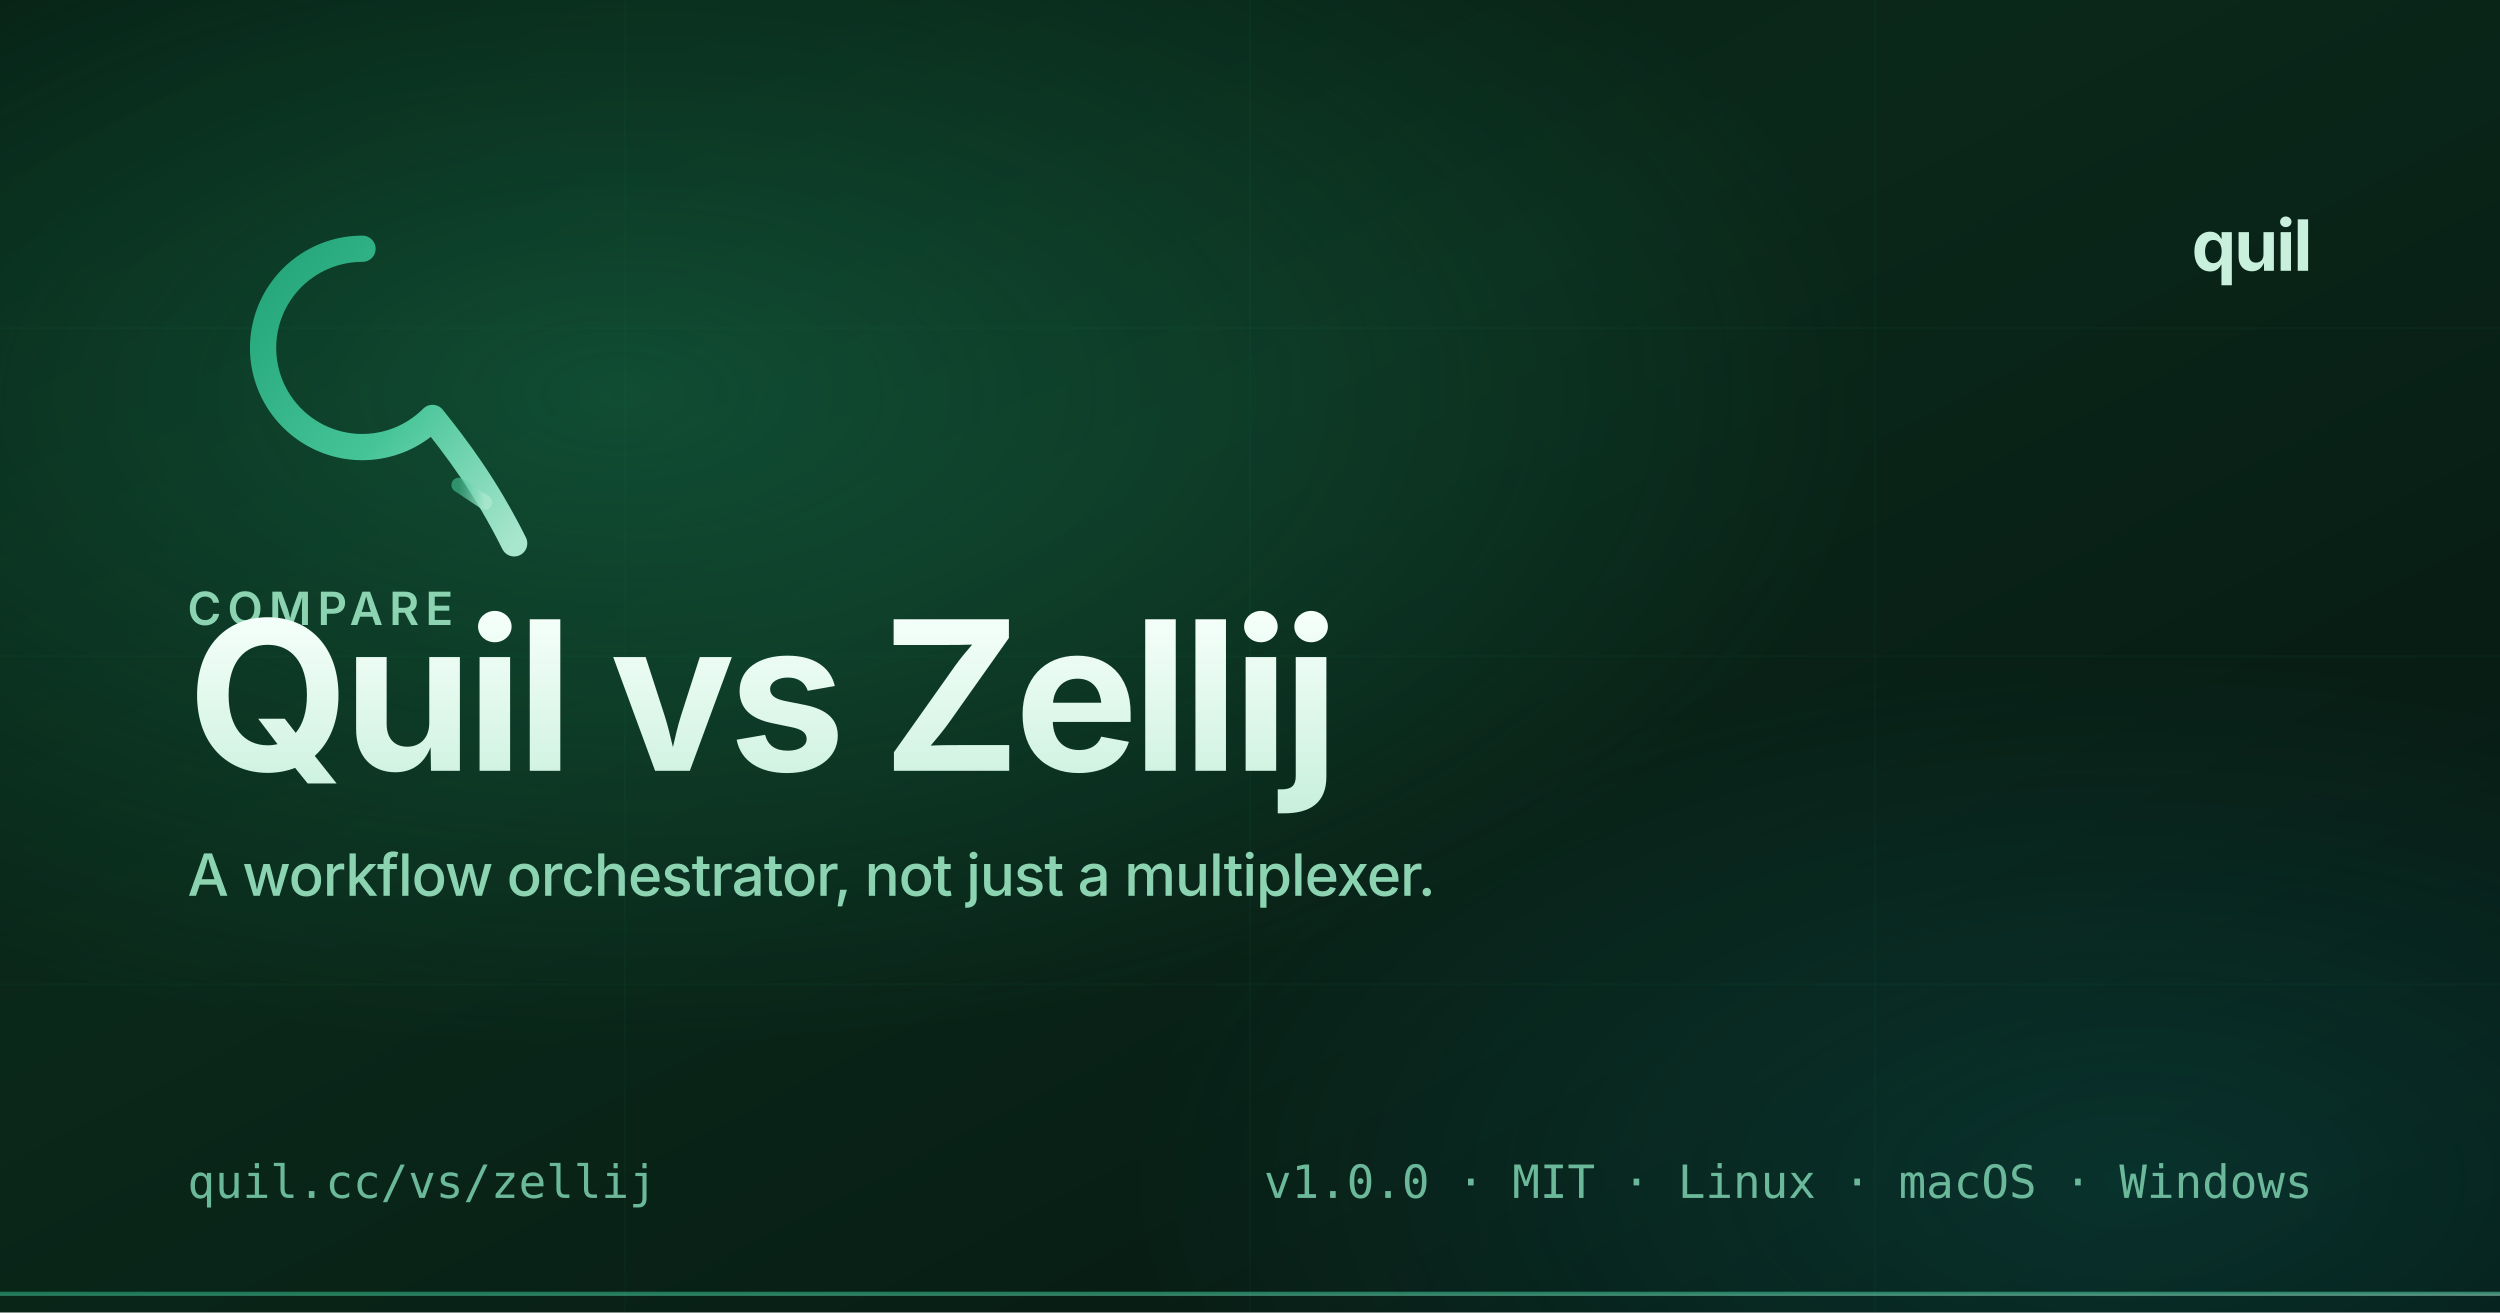
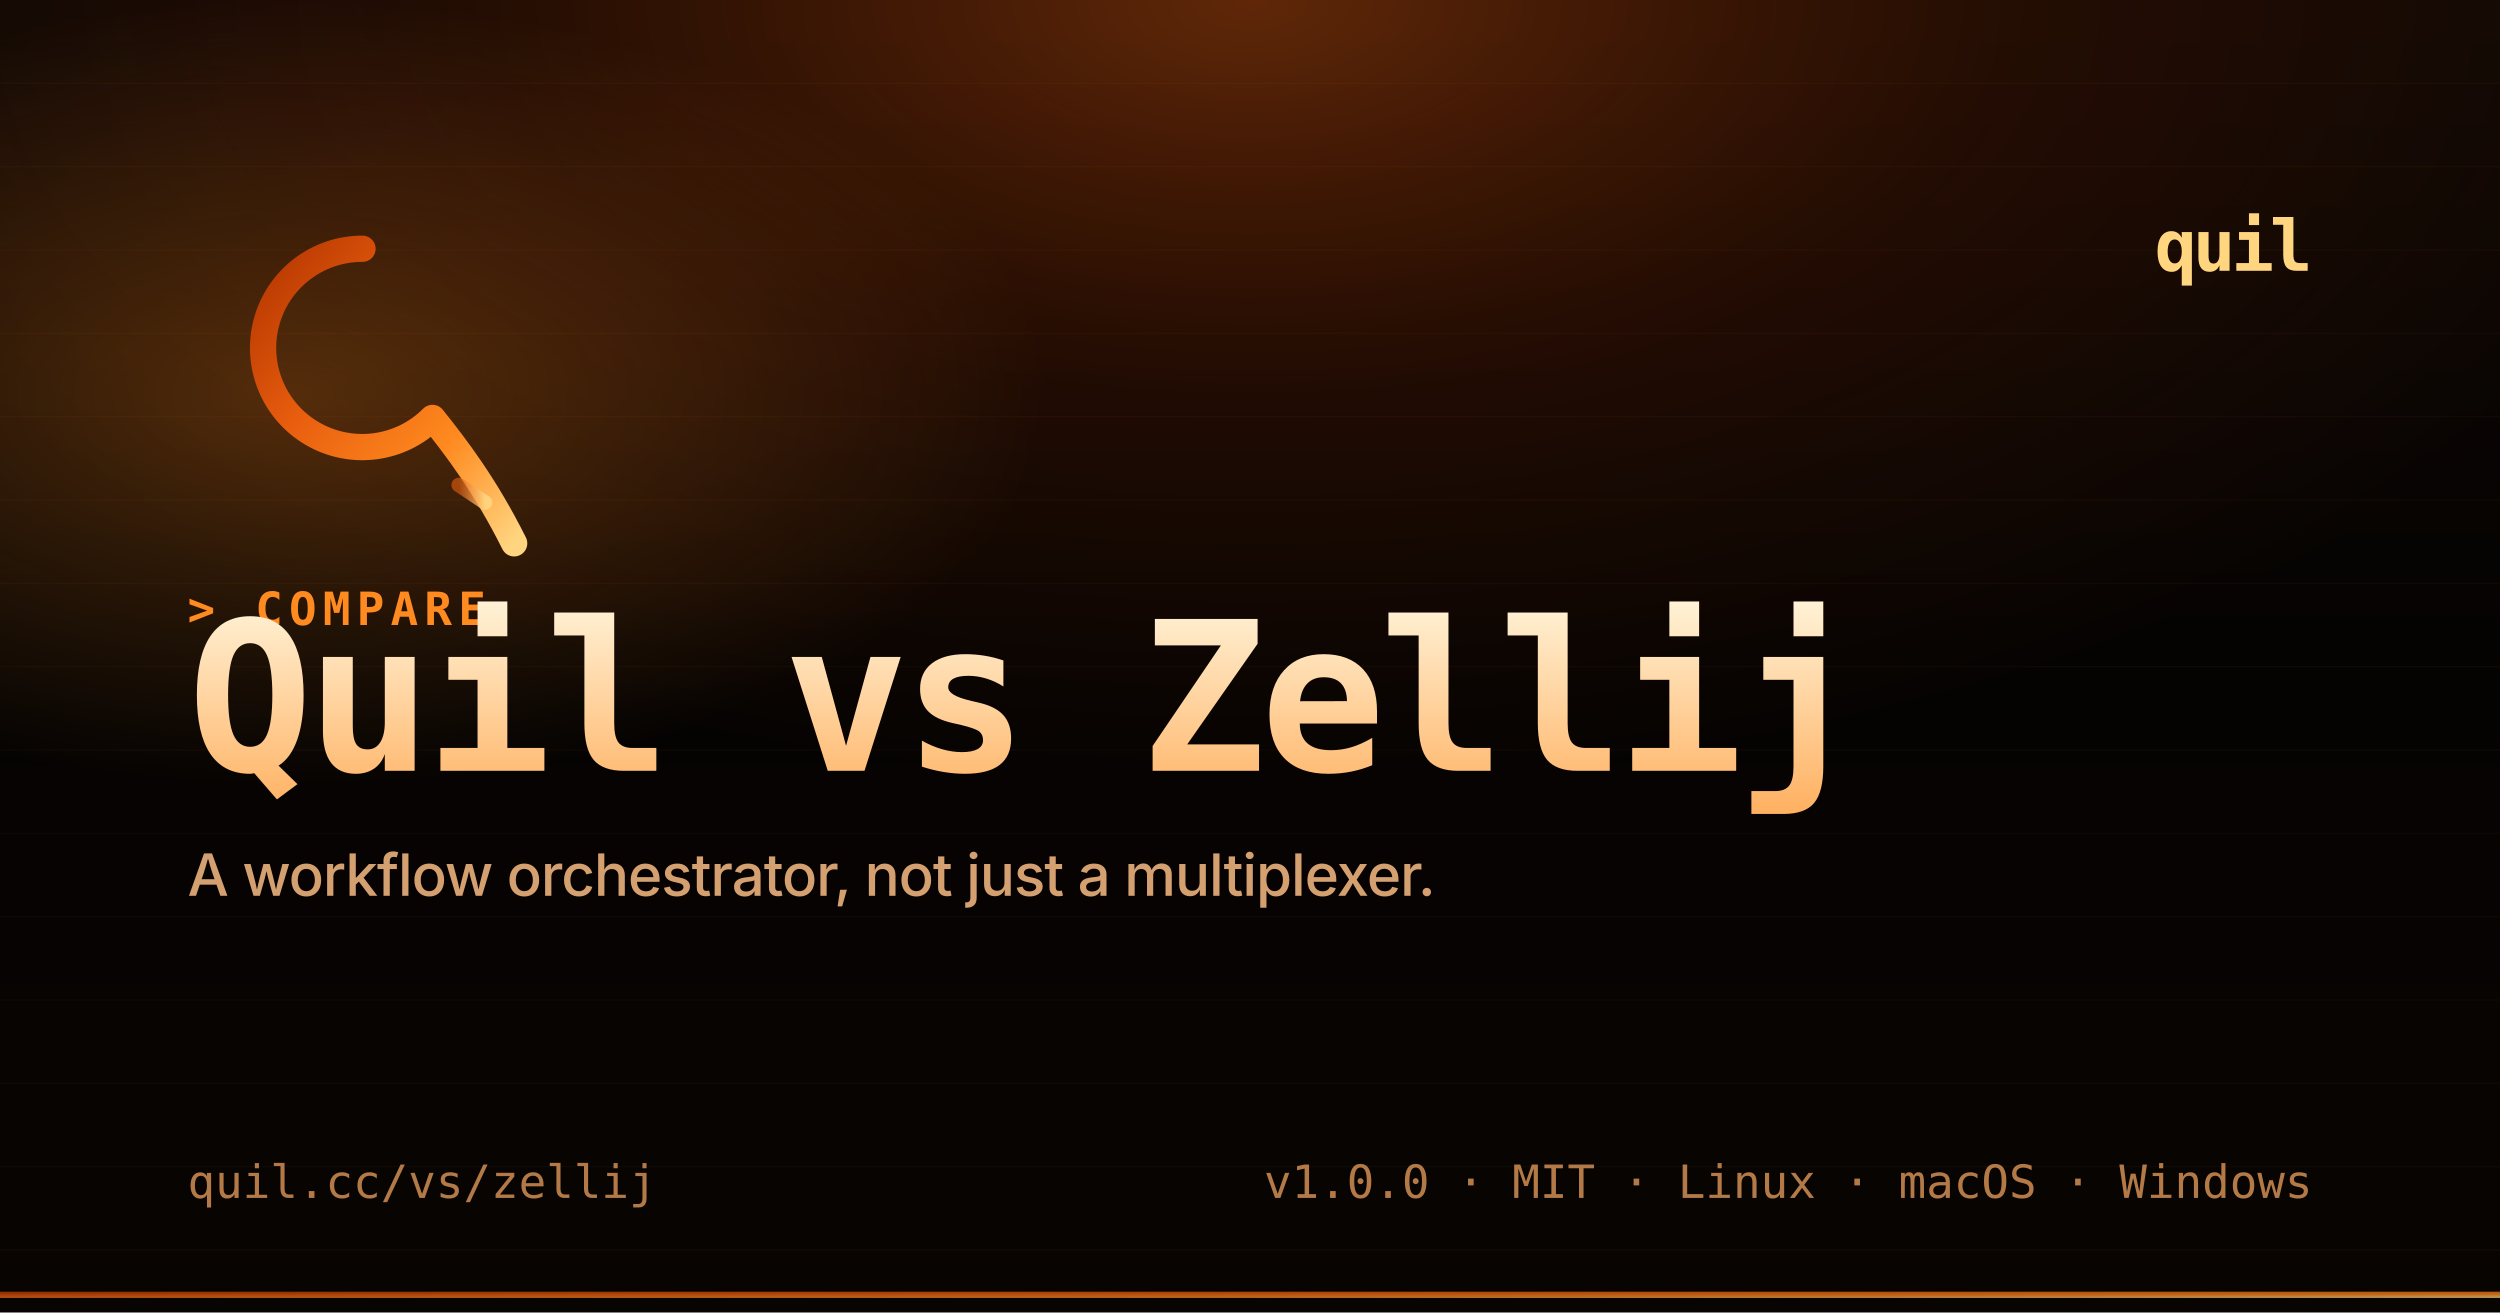
<svg xmlns="http://www.w3.org/2000/svg" viewBox="0 0 1200 630" width="1200" height="630" role="img" aria-label="Quil — Quil vs Zellij">
  <defs>
-     <linearGradient id="bg" x1="0%" y1="0%" x2="100%" y2="100%">
-       <stop offset="0%" stop-color="#051A10" />
-       <stop offset="40%" stop-color="#0A281A" />
-       <stop offset="100%" stop-color="#061510" />
+     <linearGradient id="bg" x1="0%" y1="0%" x2="0%" y2="100%">
+       <stop offset="0%" stop-color="#0D0704" />
+       <stop offset="50%" stop-color="#050302" />
+       <stop offset="100%" stop-color="#080402" />
    </linearGradient>
-     <radialGradient id="glowEmerald" cx="25%" cy="30%" r="50%">
-       <stop offset="0%" stop-color="#1F9968" stop-opacity="0.35" />
-       <stop offset="100%" stop-color="#1F9968" stop-opacity="0" />
+     <radialGradient id="glowEmber" cx="50%" cy="0%" r="60%">
+       <stop offset="0%" stop-color="#E85D0E" stop-opacity="0.38" />
+       <stop offset="50%" stop-color="#B33500" stop-opacity="0.14" />
+       <stop offset="100%" stop-color="#B33500" stop-opacity="0" />
    </radialGradient>
-     <radialGradient id="glowTeal" cx="85%" cy="90%" r="40%">
-       <stop offset="0%" stop-color="#0E8A8A" stop-opacity="0.22" />
-       <stop offset="100%" stop-color="#0E8A8A" stop-opacity="0" />
+     <radialGradient id="glowBrand" cx="12%" cy="30%" r="30%">
+       <stop offset="0%" stop-color="#FF8A1F" stop-opacity="0.28" />
+       <stop offset="100%" stop-color="#FF8A1F" stop-opacity="0" />
    </radialGradient>
    <linearGradient id="ogStroke" x1="0%" y1="0%" x2="100%" y2="100%">
-       <stop offset="0%" stop-color="#22A478" />
-       <stop offset="55%" stop-color="#45C498" />
-       <stop offset="100%" stop-color="#A8E6CE" />
+       <stop offset="0%" stop-color="#B33500" />
+       <stop offset="35%" stop-color="#E85D0E" />
+       <stop offset="70%" stop-color="#FF8A1F" />
+       <stop offset="100%" stop-color="#FFD580" />
    </linearGradient>
    <linearGradient id="ogBarb" x1="0%" y1="0%" x2="100%" y2="0%">
-       <stop offset="0%" stop-color="#45C498" stop-opacity="0.6" />
-       <stop offset="100%" stop-color="#A8E6CE" stop-opacity="0.9" />
+       <stop offset="0%" stop-color="#E85D0E" stop-opacity="0.6" />
+       <stop offset="100%" stop-color="#FFD580" stop-opacity="0.9" />
    </linearGradient>
    <linearGradient id="ogTitle" x1="0%" y1="0%" x2="0%" y2="100%">
-       <stop offset="0%" stop-color="#F6FFFB" />
-       <stop offset="100%" stop-color="#C8F0DC" />
+       <stop offset="0%" stop-color="#FFF2D6" />
+       <stop offset="100%" stop-color="#FFB060" />
    </linearGradient>
  </defs>
  <rect x="0" y="0" width="1200" height="630" fill="url(#bg)" />
-   <rect x="0" y="0" width="1200" height="630" fill="url(#glowEmerald)" />
-   <rect x="0" y="0" width="1200" height="630" fill="url(#glowTeal)" />
-   <g stroke="#1A8552" stroke-width="1" stroke-opacity="0.06">
-     <line x1="0" y1="157.5" x2="1200" y2="157.5" />
-     <line x1="0" y1="315" x2="1200" y2="315" />
-     <line x1="0" y1="472.5" x2="1200" y2="472.5" />
-     <line x1="300" y1="0" x2="300" y2="630" />
-     <line x1="600" y1="0" x2="600" y2="630" />
-     <line x1="900" y1="0" x2="900" y2="630" />
+   <rect x="0" y="0" width="1200" height="630" fill="url(#glowEmber)" />
+   <rect x="0" y="0" width="1200" height="630" fill="url(#glowBrand)" />
+   <g stroke="#FF8A1F" stroke-width="0.5" stroke-opacity="0.05">
+     <line x1="0" y1="40" x2="1200" y2="40" />
+     <line x1="0" y1="80" x2="1200" y2="80" />
+     <line x1="0" y1="120" x2="1200" y2="120" />
+     <line x1="0" y1="160" x2="1200" y2="160" />
+     <line x1="0" y1="200" x2="1200" y2="200" />
+     <line x1="0" y1="240" x2="1200" y2="240" />
+     <line x1="0" y1="280" x2="1200" y2="280" />
+     <line x1="0" y1="320" x2="1200" y2="320" />
+     <line x1="0" y1="360" x2="1200" y2="360" />
+     <line x1="0" y1="400" x2="1200" y2="400" />
+     <line x1="0" y1="440" x2="1200" y2="440" />
+     <line x1="0" y1="480" x2="1200" y2="480" />
+     <line x1="0" y1="520" x2="1200" y2="520" />
+     <line x1="0" y1="560" x2="1200" y2="560" />
+     <line x1="0" y1="600" x2="1200" y2="600" />
  </g>
  <g transform="translate(90, 90) scale(1.4)">
    <path d="M 60 21          A 34 34 0 1 0 84 79          C 92 89 102 102 112 122" fill="none" stroke="url(#ogStroke)" stroke-width="9" stroke-linecap="round" stroke-linejoin="round" />
    <path d="M 102 108 L 93 102" fill="none" stroke="url(#ogBarb)" stroke-width="5" stroke-linecap="round" />
  </g>
-   <text x="1110" y="130" text-anchor="end" font-family="'Inter', 'SF Pro Display', system-ui, sans-serif" font-size="34" font-weight="700" letter-spacing="-1" fill="#C8F0DC">quil</text>
-   <text x="90" y="300" font-family="'Inter', 'SF Pro Display', system-ui, sans-serif" font-size="22" font-weight="600" letter-spacing="3" fill="#8CD4B1">COMPARE</text>
-   <text x="90" y="370" font-family="'Inter', 'SF Pro Display', system-ui, sans-serif" font-size="100" font-weight="700" letter-spacing="-3" fill="url(#ogTitle)">Quil vs Zellij</text>
-   <text x="90" y="-100" font-family="'Inter', 'SF Pro Display', system-ui, sans-serif" font-size="100" font-weight="700" letter-spacing="-3" fill="url(#ogTitle)" />
-   <text x="90" y="430" font-family="'Inter', 'SF Pro Display', system-ui, sans-serif" font-size="28" font-weight="500" letter-spacing="-0.5" fill="#8CD4B1">A workflow orchestrator, not just a multiplexer.</text>
-   <g font-family="'JetBrains Mono', ui-monospace, monospace" font-size="22" fill="#6BB89A">
+   <text x="1110" y="130" text-anchor="end" font-family="'JetBrains Mono', 'SF Mono', ui-monospace, monospace" font-size="34" font-weight="700" letter-spacing="-2" fill="#FFD580">quil</text>
+   <text x="90" y="300" font-family="'JetBrains Mono', 'SF Mono', ui-monospace, monospace" font-size="22" font-weight="700" letter-spacing="3" fill="#FF8A1F">&gt; COMPARE</text>
+   <text x="90" y="370" font-family="'JetBrains Mono', 'SF Mono', ui-monospace, monospace" font-size="100" font-weight="700" letter-spacing="-3" fill="url(#ogTitle)">Quil vs Zellij</text>
+   <text x="90" y="-100" font-family="'JetBrains Mono', 'SF Mono', ui-monospace, monospace" font-size="100" font-weight="700" letter-spacing="-3" fill="url(#ogTitle)" />
+   <text x="90" y="430" font-family="'Inter', 'SF Pro Display', system-ui, sans-serif" font-size="28" font-weight="500" letter-spacing="-0.5" fill="#D4A070">A workflow orchestrator, not just a multiplexer.</text>
+   <g font-family="'JetBrains Mono', ui-monospace, monospace" font-size="22" fill="#B37A48">
    <text x="90" y="575">quil.cc/vs/zellij</text>
    <text x="1110" y="575" text-anchor="end">v1.0.0  ·  MIT  ·  Linux · macOS · Windows</text>
  </g>
-   <rect x="0" y="620" width="1200" height="2" fill="url(#ogStroke)" opacity="0.6" />
+   <rect x="0" y="620" width="1200" height="3" fill="url(#ogStroke)" opacity="0.75" />
</svg>
